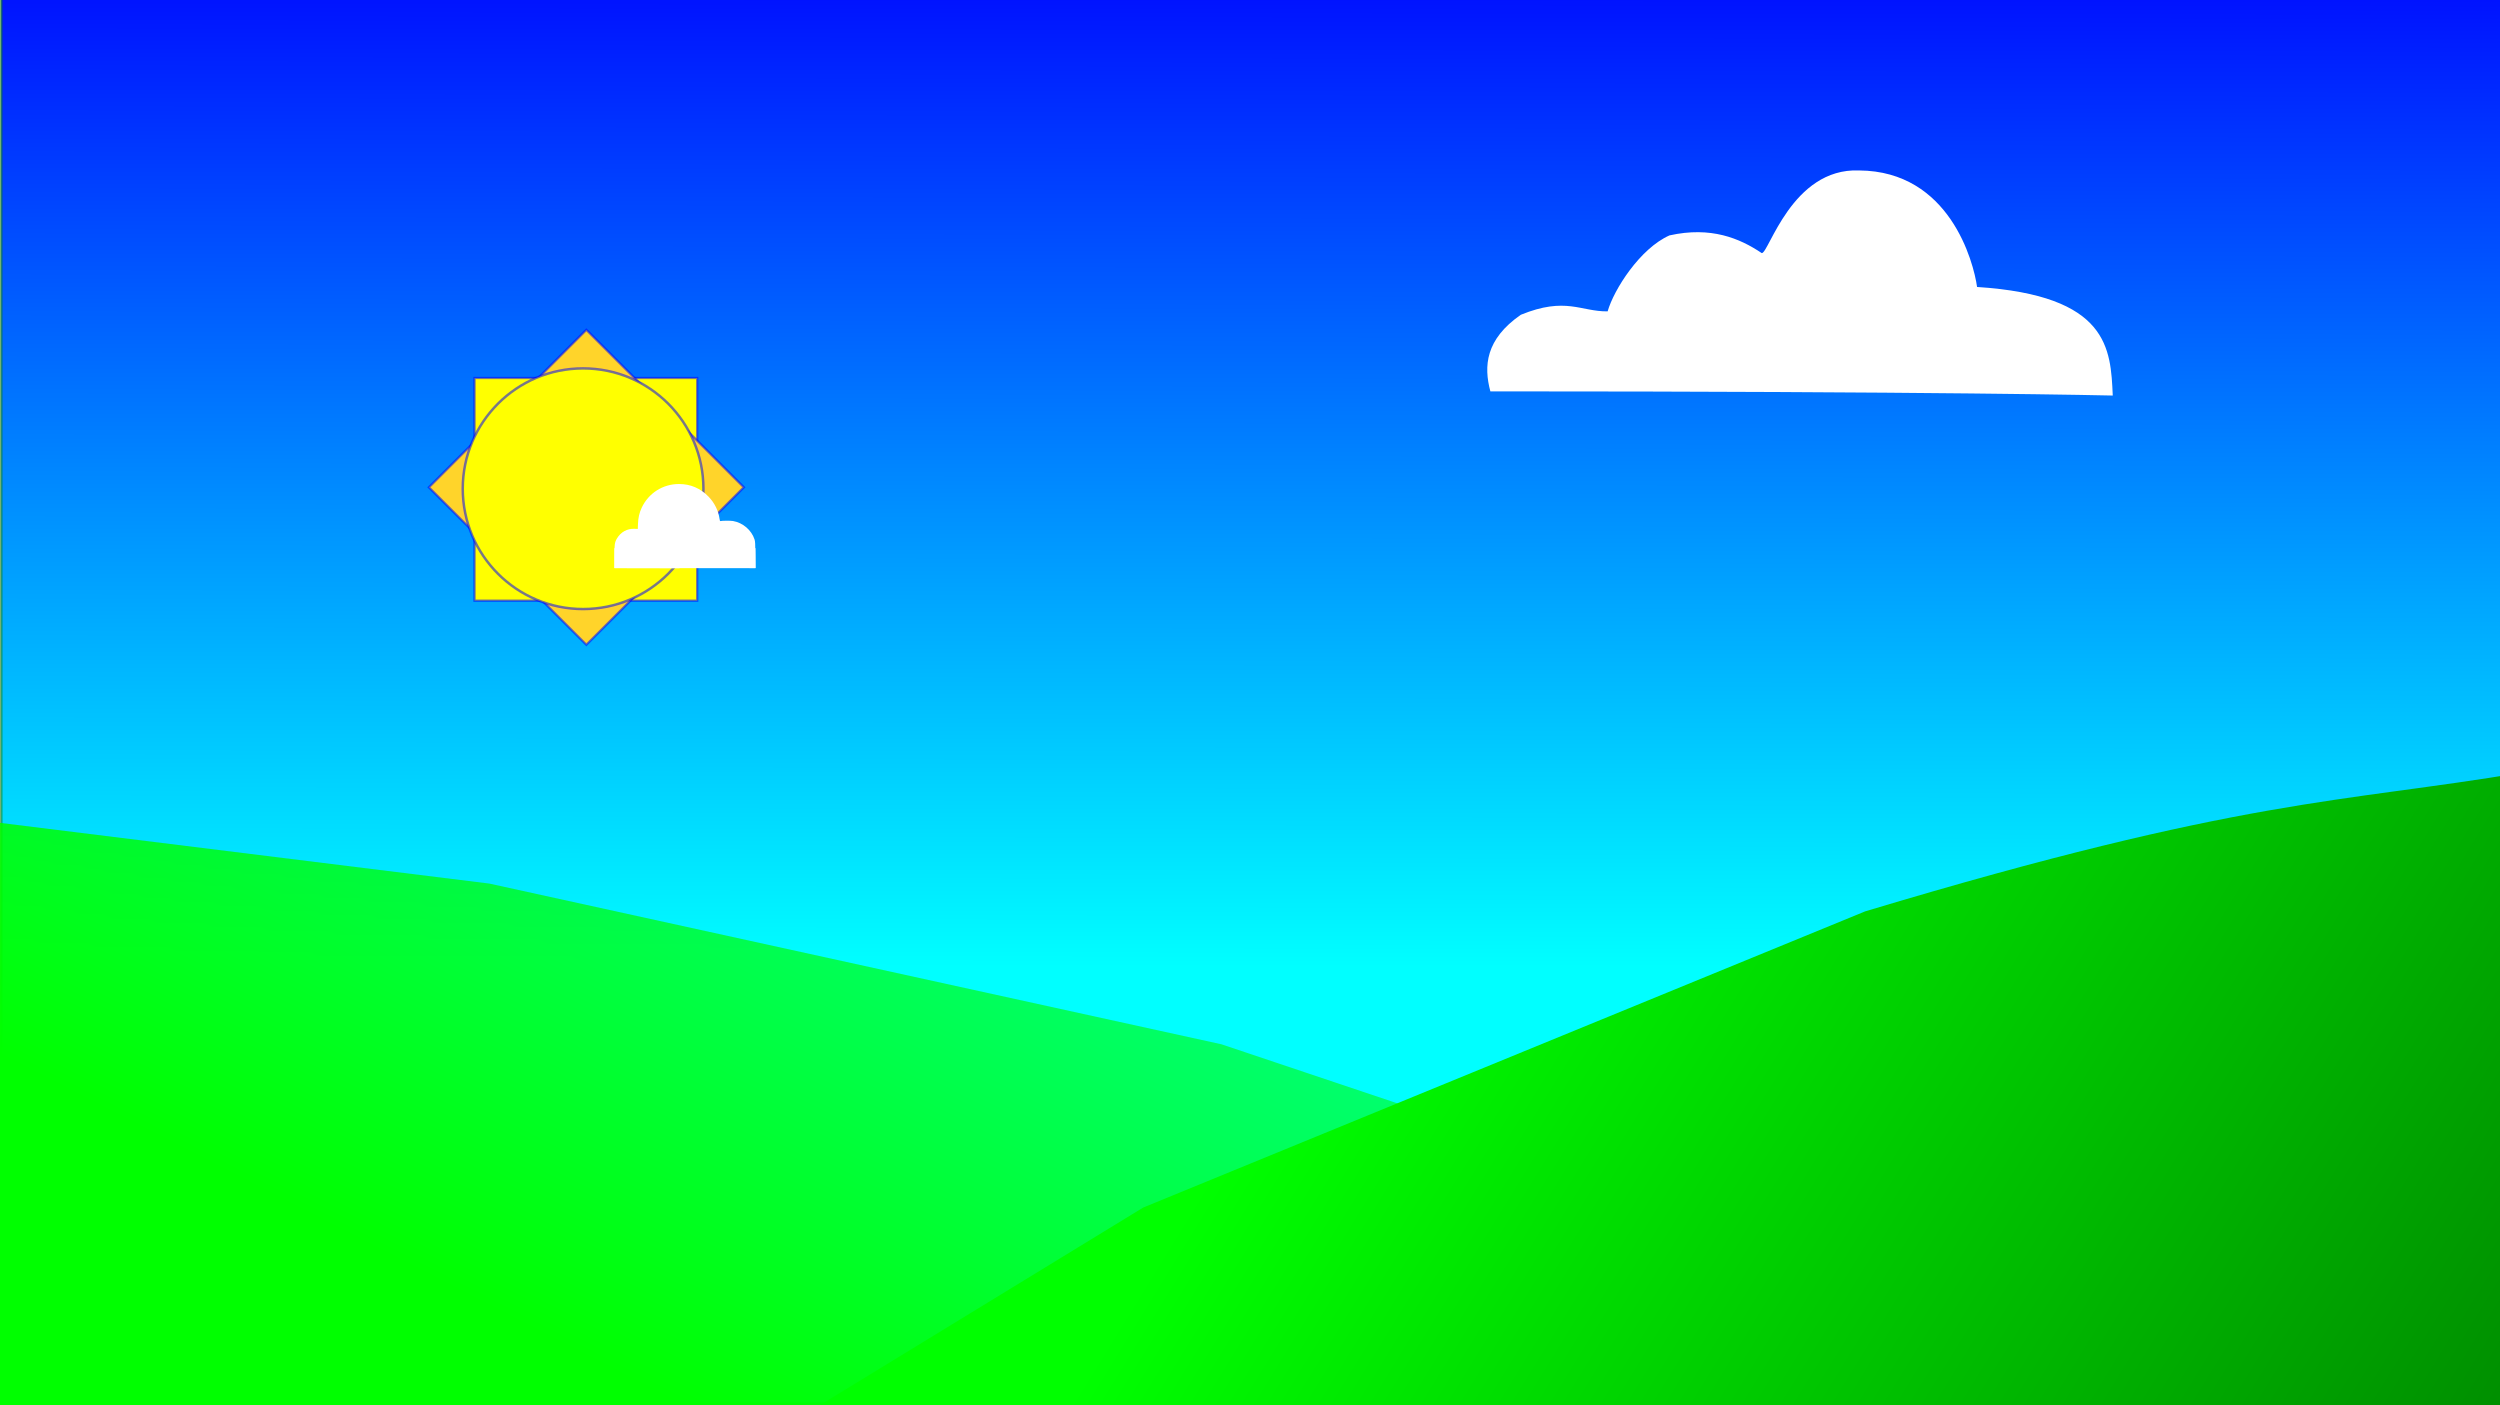
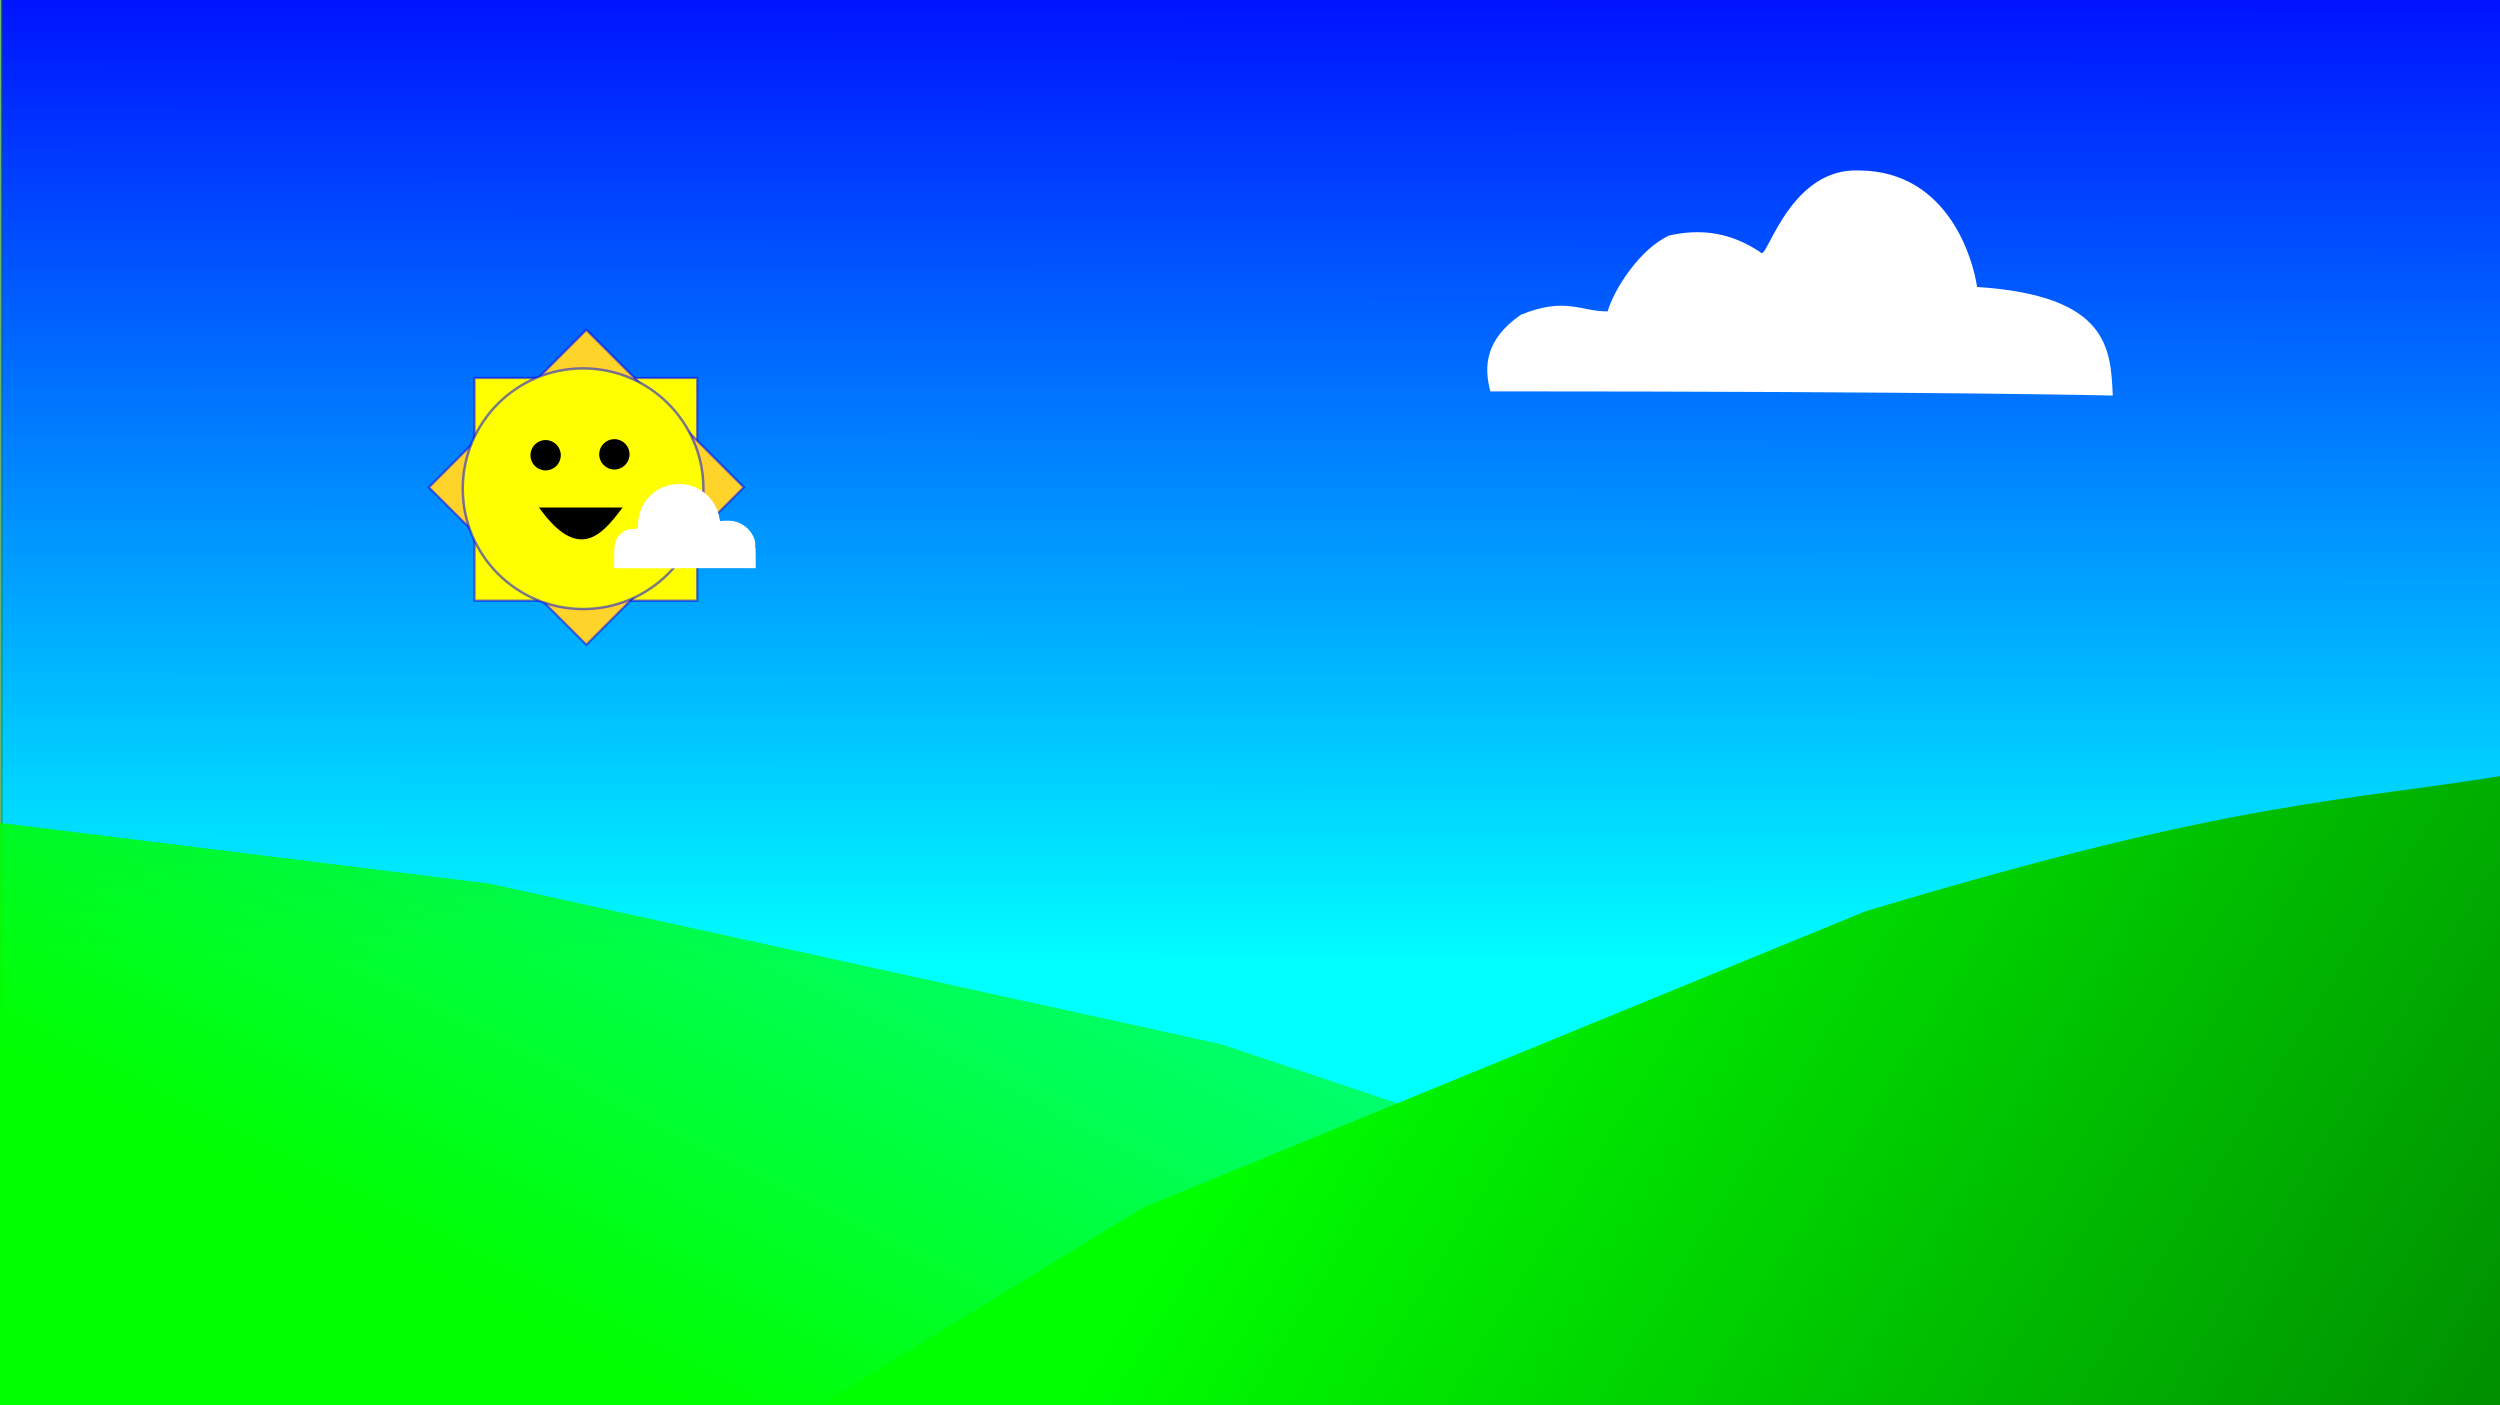
<svg xmlns="http://www.w3.org/2000/svg" xmlns:xlink="http://www.w3.org/1999/xlink" width="1000" height="562" viewBox="0 0 1000 562" id="svg2" version="1.1">
  <defs id="defs4">
    <linearGradient id="linearGradient4612">
      <stop style="stop-color:#00ffff;stop-opacity:1;" offset="0" id="stop4614" />
      <stop style="stop-color:#0000ff;stop-opacity:1" offset="1" id="stop4616" />
    </linearGradient>
    <linearGradient id="linearGradient4595">
      <stop style="stop-color:#00ff00;stop-opacity:1;" offset="0" id="stop4597" />
      <stop style="stop-color:#008000;stop-opacity:1" offset="1" id="stop4599" />
    </linearGradient>
    <linearGradient id="linearGradient4577">
      <stop style="stop-color:#00ff00;stop-opacity:1;" offset="0" id="stop4579" />
      <stop style="stop-color:#00ff00;stop-opacity:0;" offset="1" id="stop4581" />
    </linearGradient>
    <linearGradient xlink:href="#linearGradient4577" id="linearGradient4583" x1="149.319" y1="989.426" x2="406" y2="489.638" gradientUnits="userSpaceOnUse" />
    <linearGradient xlink:href="#linearGradient4595" id="linearGradient4601" x1="541.745" y1="866.022" x2="1014.384" y2="1157.256" gradientUnits="userSpaceOnUse" />
    <linearGradient xlink:href="#linearGradient4612" id="linearGradient4618" x1="481.277" y1="386.766" x2="481.745" y2="-31.575" gradientUnits="userSpaceOnUse" />
  </defs>
  <g id="layer3" style="display:inline">
    <rect style="opacity:1;fill:url(#linearGradient4618);fill-opacity:1;stroke:#008000;stroke-opacity:0.529" id="rect4610" width="1000" height="562" x="0.5" y="-0.5" />
  </g>
  <g id="layer4">
    <g id="g4666" transform="translate(-213.4895,30.85108)">
      <rect transform="matrix(0,-1,1,0,0,0)" y="403.291" x="-209.426" height="89.082" width="89.082" id="rect4645-4" style="opacity:1;fill:#ffff00;stroke:#0000ff;stroke-width:0.918;stroke-opacity:0.529" />
      <rect transform="matrix(0.7071068,-0.7071068,0.7071068,0.7071068,0,0)" y="388.284" x="156.248" height="89.082" width="89.082" id="rect4645" style="opacity:1;fill:#ffd42a;stroke:#0000ff;stroke-width:0.918;stroke-opacity:0.529" />
      <circle transform="matrix(0,1,-1,0,0,0)" r="48.128" cy="-446.724" cx="164.638" id="path4641" style="opacity:1;fill:#ffff00;stroke:#0000ff;stroke-opacity:0.529" />
    </g>
+     <circle r="6.071" cy="182.093" cx="218.25" id="path5373" style="opacity:1;fill:#000000;stroke:none;stroke-opacity:0.529" />
+     <circle r="6.071" cy="181.736" cx="245.75" id="path5373-1" style="opacity:1;fill:#000000;stroke:none;stroke-opacity:0.529" />
+     <path style="fill:#000000;fill-rule:evenodd;stroke:#000000;stroke-width:1px;stroke-linecap:butt;stroke-linejoin:miter;stroke-opacity:1" d="m 216.575,203.51 31.468,0 c -8.203,10.858 -16.804,19.828 -31.468,0 z" id="path5634" />
  </g>
  <g id="layer5">
    <path style="fill:#ffffff;fill-rule:evenodd;stroke:none;stroke-width:1px;stroke-linecap:butt;stroke-linejoin:miter;stroke-opacity:1" d="m 596.146,156.547 c 180.17,0 248.956,1.67 248.956,1.67 -0.836,-18.694 -1.504,-40.006 -54.274,-43.429 -1.383,-9.967 -10.942,-46.364 -47.206,-46.609 -26.931,-1.071 -36.177,33.408 -38.929,33.06 -8.786,-5.909 -20.305,-10.772 -36.897,-7.081 -11.796,5.219 -22.254,21.683 -24.743,30.391 -10.727,0.127 -16.729,-5.975 -34.716,1.358 -14.19,9.821 -14.883,20.593 -12.191,30.639 z" id="path4672" />
    <g id="g4972" transform="translate(-65.47383,70.62017)">
      <path id="path4819" d="m 337.057,122.982 0,0.002 c -6.447,0 -12.164,3.643 -14.908,9.498 -0.932,1.989 -1.38,3.918 -1.479,6.391 l -0.082,2.082 -1.355,-0.053 c -2.927,-0.115 -5.431,1.274 -6.994,3.885 -0.894,1.493 -1.02,2.414 -1.02,7.42 l 0,4.402 19.859,0.041 6.172,0.012 c 0.159,-2.192 2.402,-4.35 6.74,-4.441 1.612,-0.034 3.228,0.047 4.84,0 0.356,-0.01 0.711,-0.047 1.066,-0.07 0.822,-0.053 1.645,-0.099 2.469,-0.111 0.141,-0.008 0.304,-0.004 0.408,-0.029 0.523,-0.125 1.044,-0.273 1.576,-0.346 1.458,-0.2 4.078,-0.395 5.6,-0.352 0.818,0.024 1.63,0.146 2.445,0.219 1.349,0.269 2.675,0.552 3.936,1.113 0.326,0.145 0.631,0.33 0.945,0.498 0.012,0.006 0.019,0.011 0.035,0.019 0.102,0.038 0.311,0.109 0.23,0.092 -0.052,-0.011 -0.101,-0.032 -0.152,-0.047 0.117,0.061 0.283,0.143 0.209,0.115 -0.109,-0.041 -0.211,-0.098 -0.314,-0.15 -0.272,-0.089 -0.541,-0.198 -0.822,-0.248 -0.738,-0.13 -0.97,-0.053 -1.611,0.051 -2.88,0.465 -2.722,1.393 -1.514,2.486 0.026,-0.001 0.056,-0.005 0.08,-0.006 0.211,-0.01 0.446,-0.017 0.65,0.045 0.136,0.041 0.261,0.111 0.391,0.17 0.44,0.071 0.675,0.472 0.805,0.939 l 2.439,0 -0.062,-5.283 c -0.053,-4.526 -0.101,-5.404 -0.336,-6.131 -1.219,-3.775 -4.651,-6.721 -8.637,-7.414 -0.942,-0.164 -4.352,-0.143 -5.02,0.029 -0.168,0.043 -0.255,-0.172 -0.346,-0.855 -0.427,-3.221 -1.987,-6.395 -4.355,-8.861 -3.263,-3.397 -7.251,-5.111 -11.889,-5.111 z m 27.004,32.549 c -0.024,-0.009 -0.05,-0.008 -0.08,0.002 -0.068,0.022 -0.161,0.112 -0.268,0.244 0.157,0.126 0.326,0.254 0.502,0.383 -0.015,-0.312 -0.044,-0.587 -0.154,-0.629 z" style="display:inline;opacity:1;fill:#ffffff;stroke:none;stroke-opacity:0.529" />
      <rect y="148.642" x="311.273" height="8" width="56.376" id="rect4736" style="opacity:1;fill:#ffffff;stroke:none;stroke-opacity:0.529" />
    </g>
  </g>
  <g id="layer1" transform="translate(0,-490.3621)" style="display:inline">
    <path style="fill:url(#linearGradient4583);fill-opacity:1;fill-rule:evenodd;stroke:none;stroke-width:1px;stroke-linecap:butt;stroke-linejoin:miter;stroke-opacity:1" d="m 0,819.505 195.714,24.286 292.857,64.286 208.571,70 L 865.714,1069.505 -40,1066.648 Z" id="path4519" />
    <path style="fill:url(#linearGradient4601);fill-opacity:1;fill-rule:evenodd;stroke:none;stroke-width:1px;stroke-linecap:butt;stroke-linejoin:miter;stroke-opacity:1" d="m 1008.894,799.383 c -72.805,12.244 -111.11,9.892 -262.851,55.532 l -288.766,118.468 -155.489,95.021 755.234,-3.702 z" id="path4585" />
  </g>
</svg>
